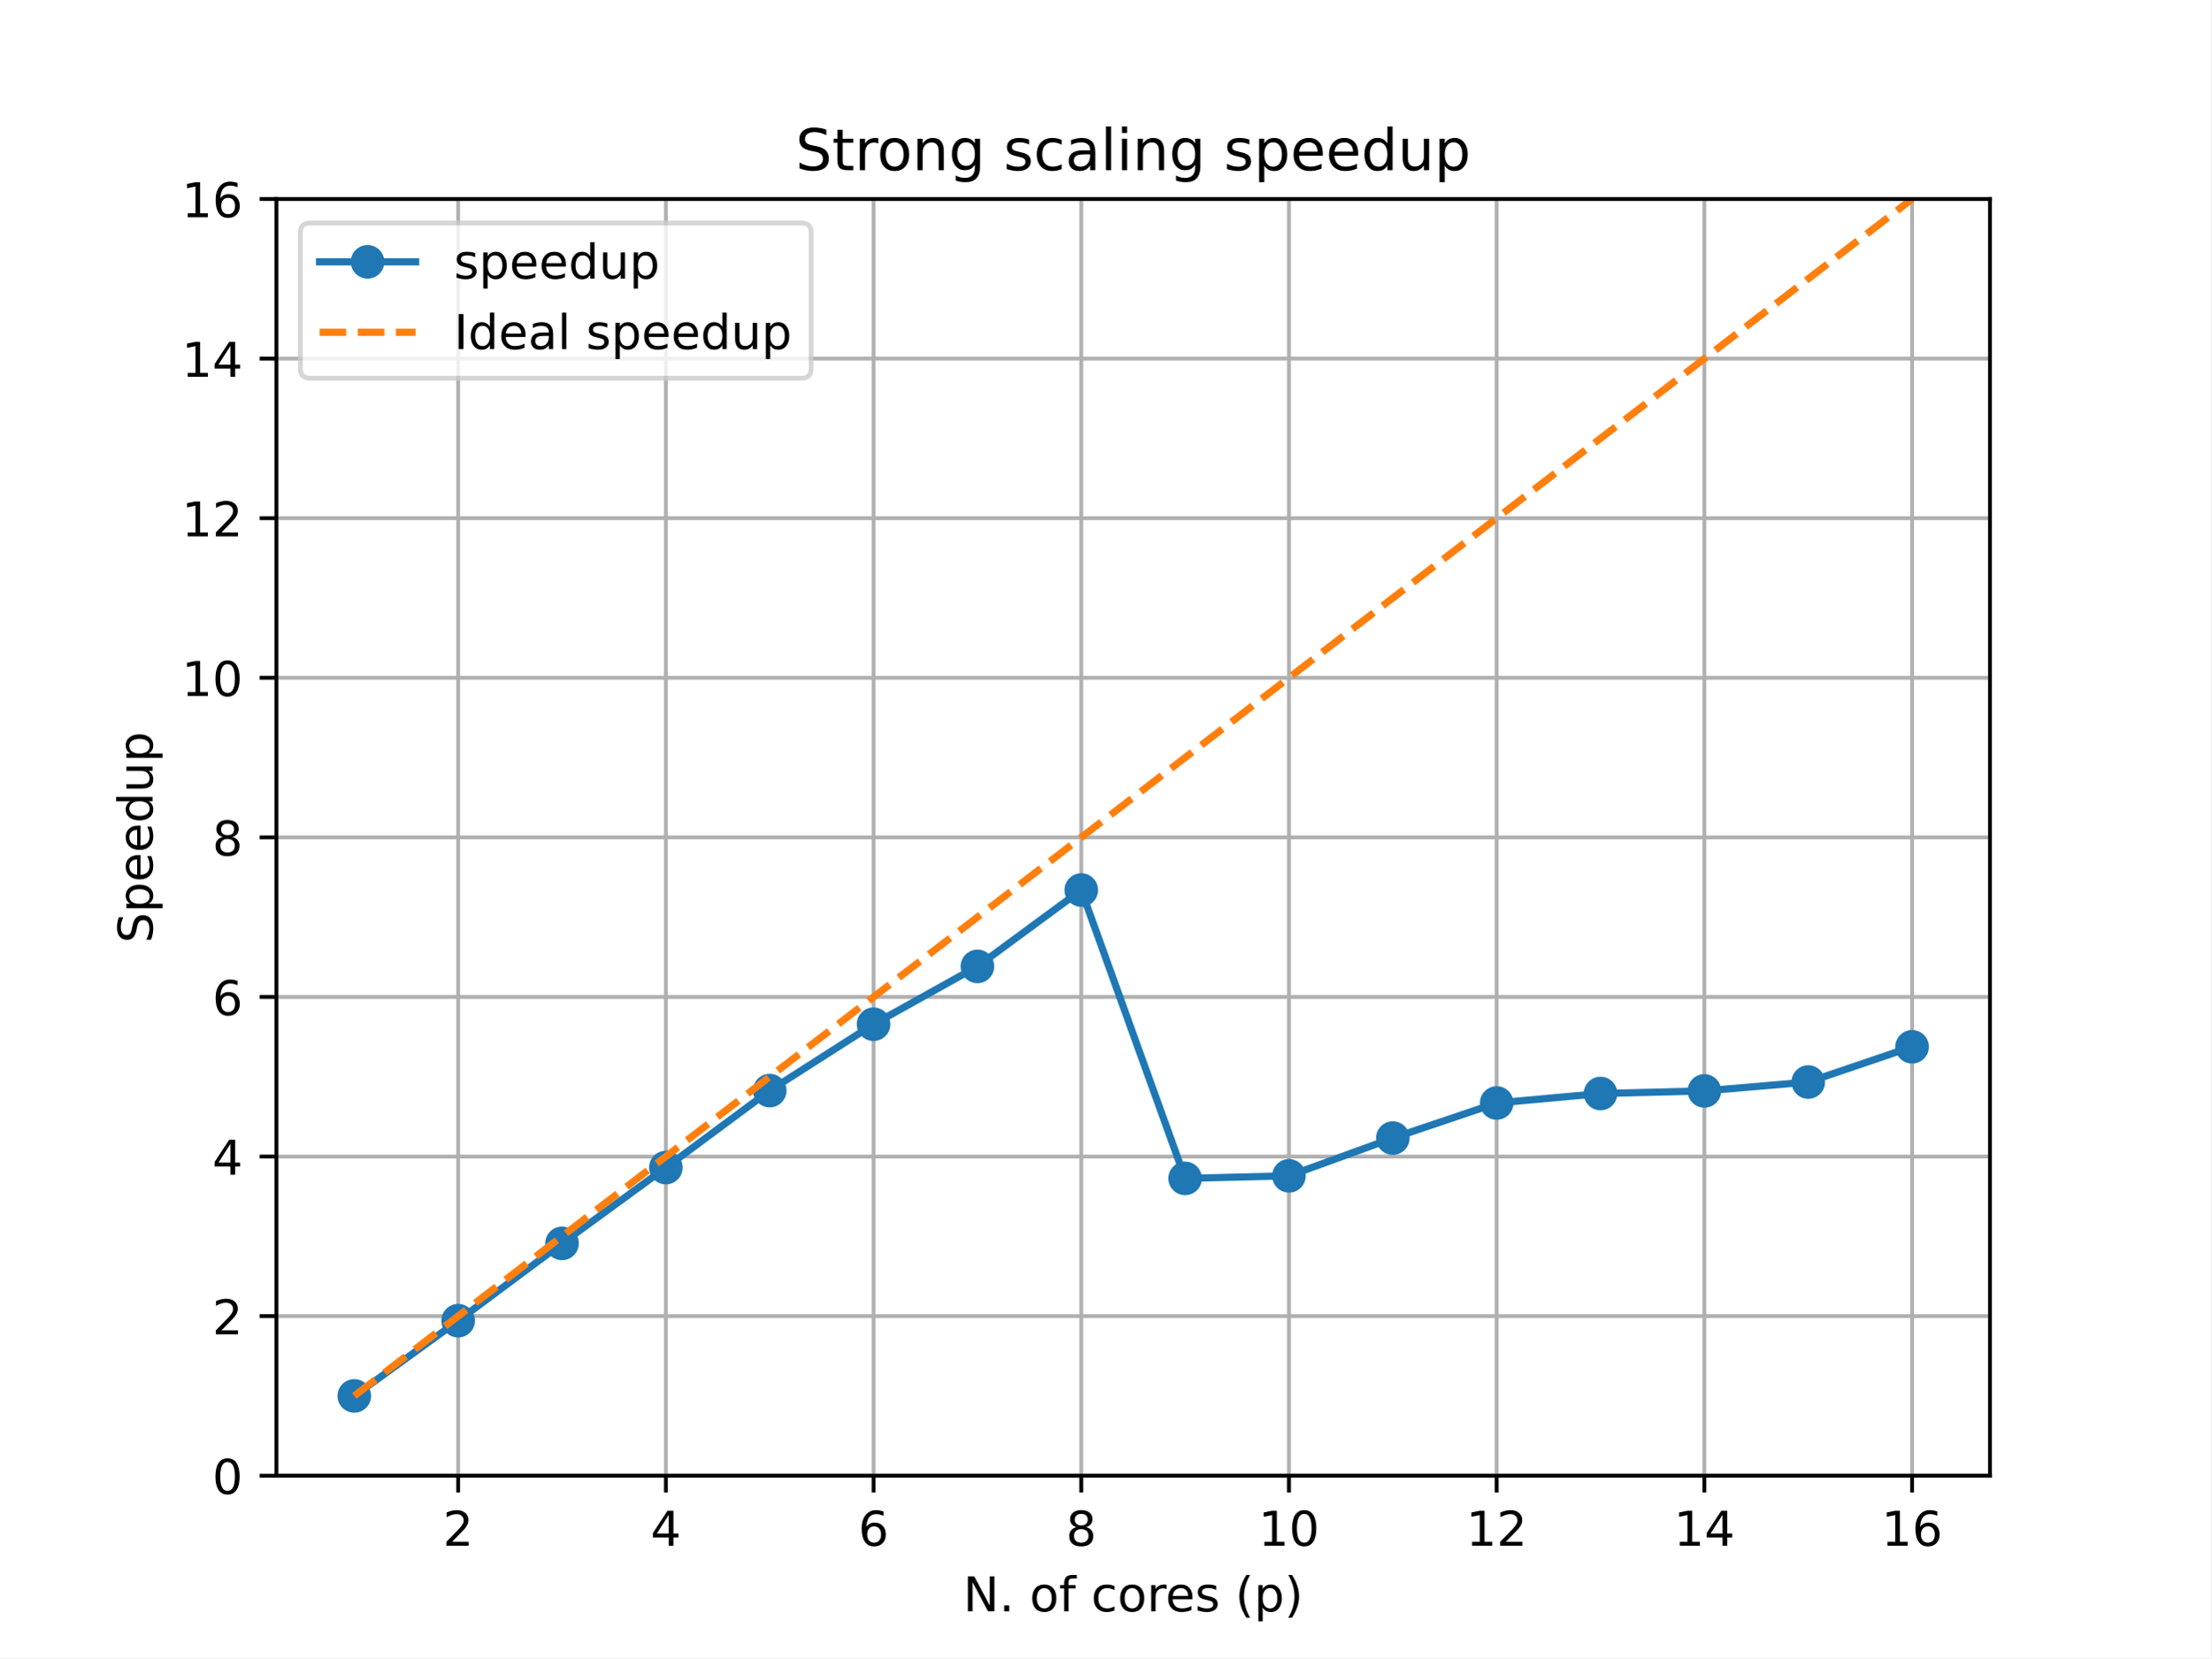
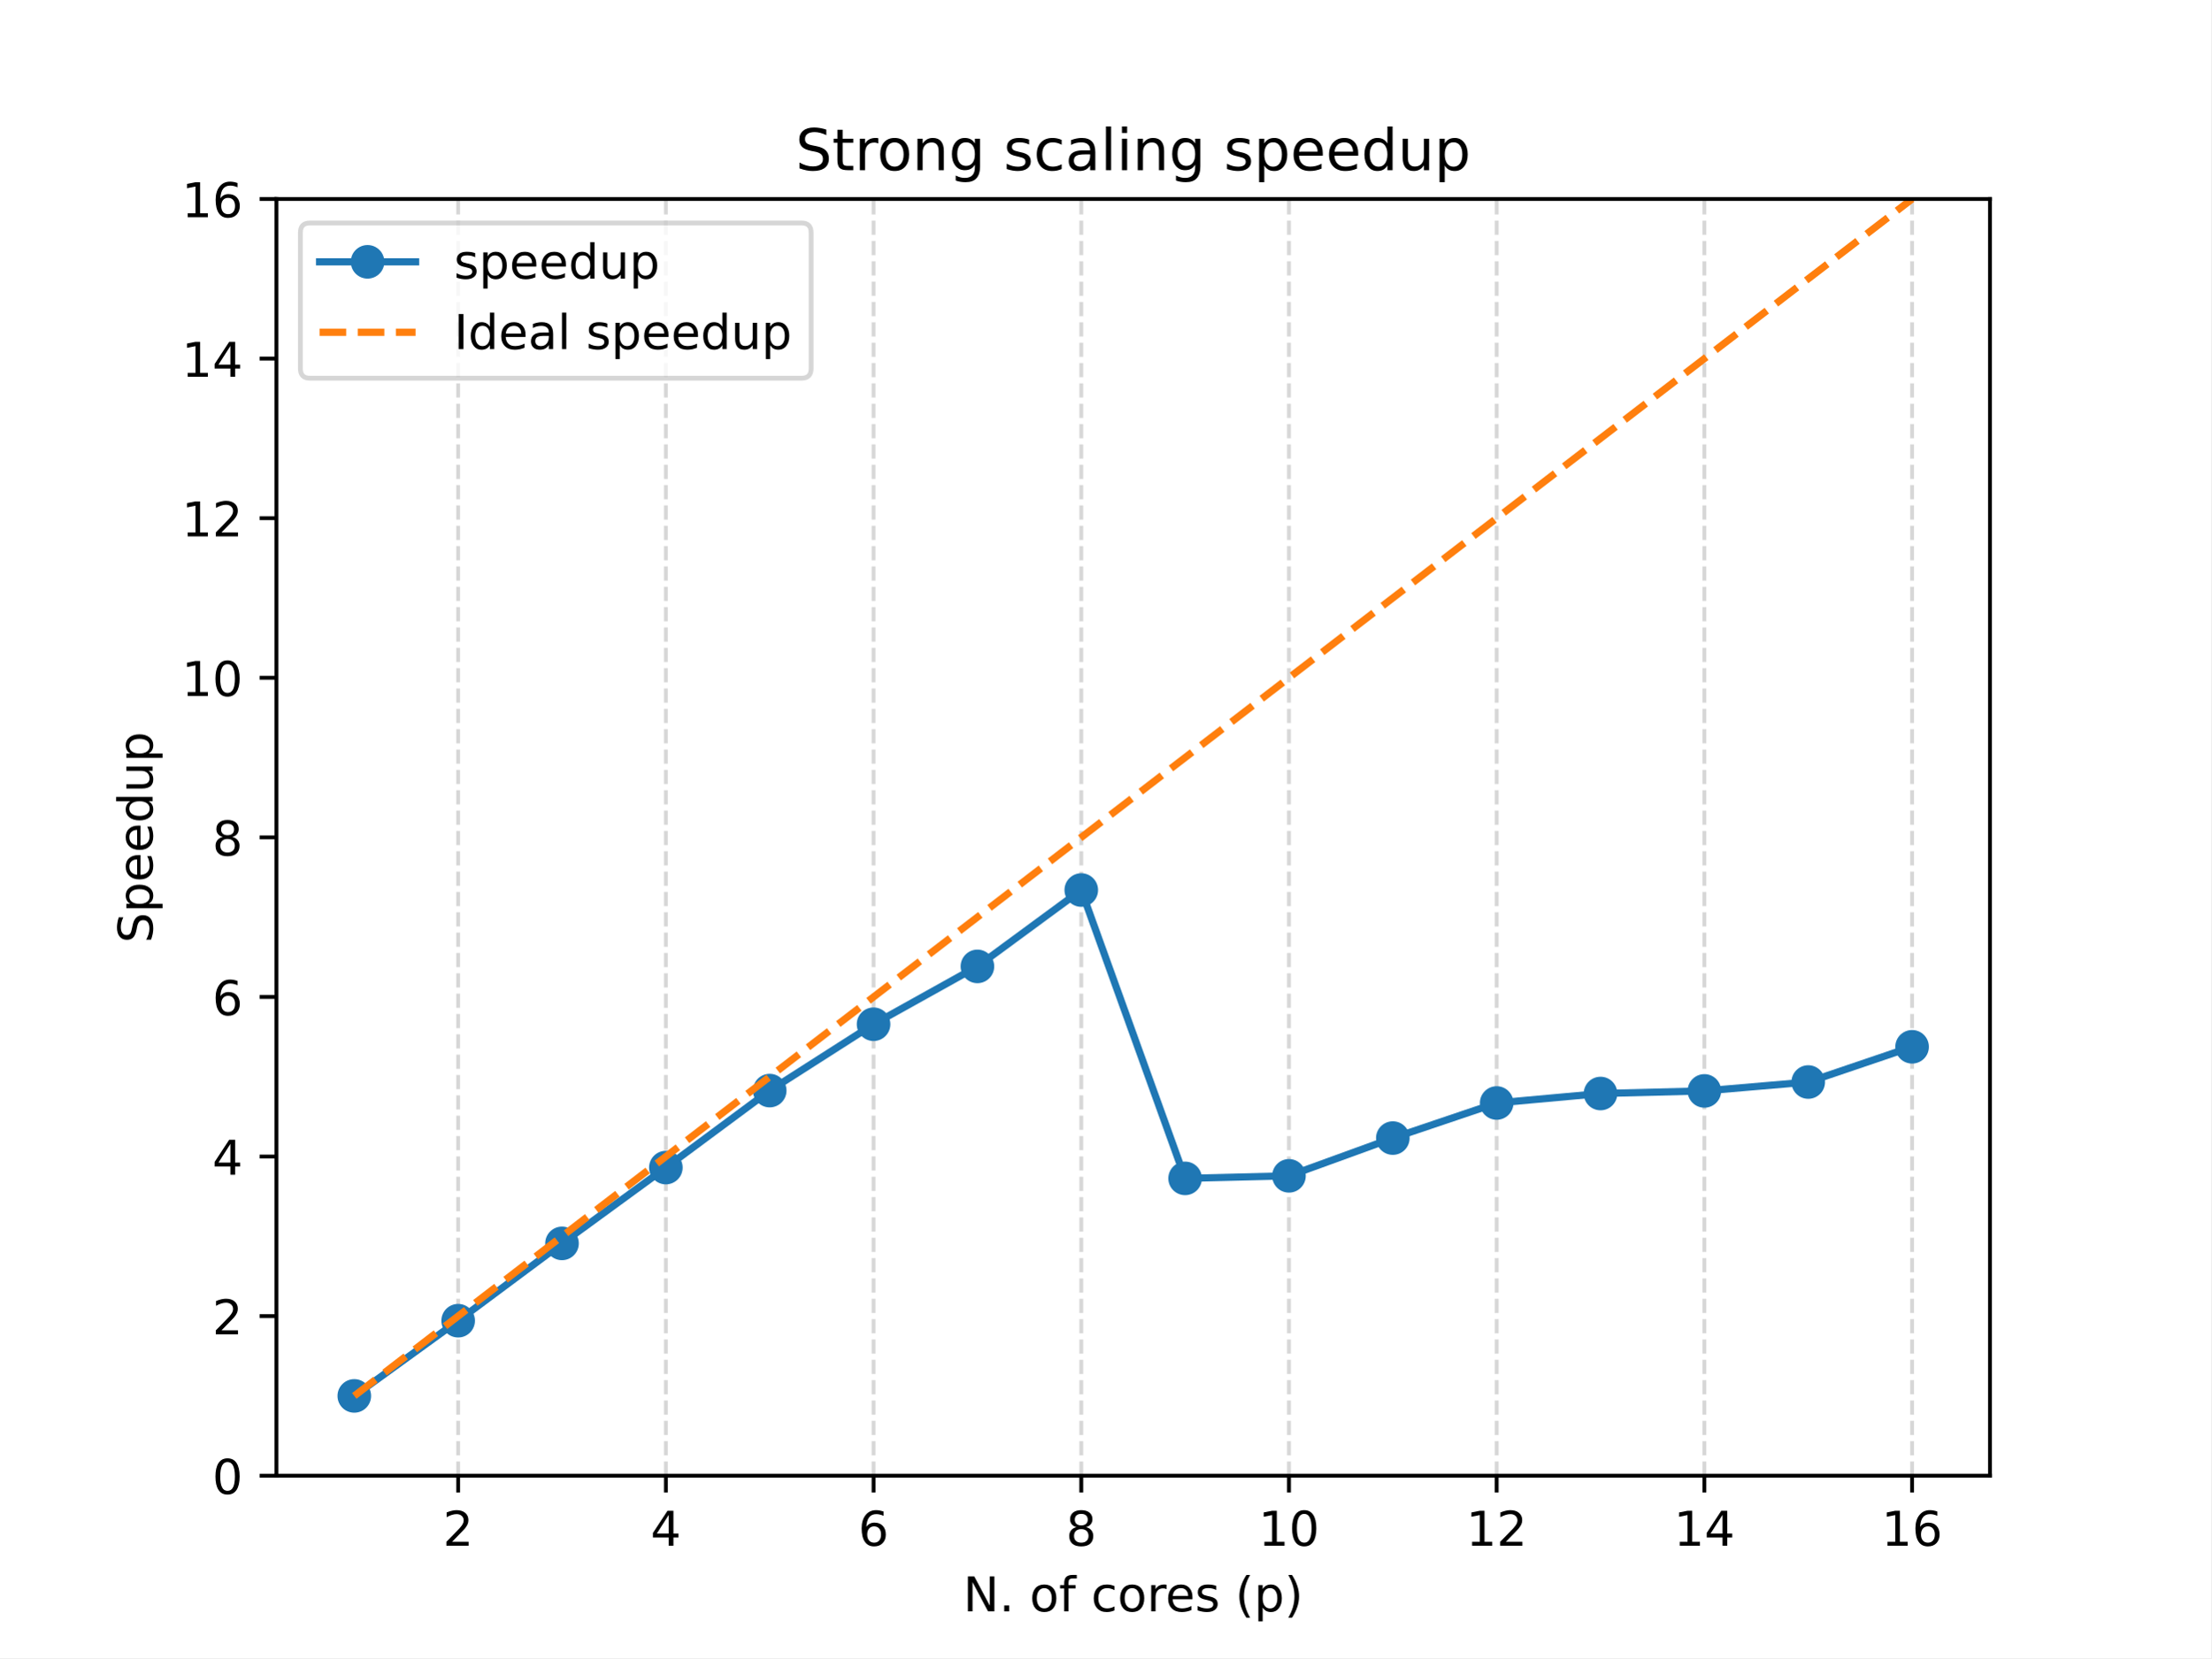
<svg xmlns="http://www.w3.org/2000/svg" xmlns:xlink="http://www.w3.org/1999/xlink" width="460.8pt" height="345.6pt" viewBox="0 0 460.8 345.6" version="1.1">
  <defs>
    <style type="text/css">*{stroke-linejoin: round; stroke-linecap: butt}</style>
  </defs>
  <g id="figure_1">
    <g id="patch_1">
      <path d="M 0 345.6  L 460.8 345.6  L 460.8 0  L 0 0  z " style="fill: #ffffff" />
    </g>
    <g id="axes_1">
      <g id="patch_2">
        <path d="M 57.6 307.584  L 414.72 307.584  L 414.72 41.472  L 57.6 41.472  z " style="fill: #ffffff" />
      </g>
      <g id="matplotlib.axis_1">
        <g id="xtick_1">
          <g id="line2d_1">
-             <path d="M 95.476 307.584  L 95.476 41.472  " clip-path="url(#p63715b4497)" style="fill: none; stroke: #b0b0b0; stroke-width: 0.8; stroke-linecap: square" />
+             <path d="M 95.476 307.584  L 95.476 41.472  " clip-path="url(#p5e338ec56d)" style="fill: none; stroke-dasharray: 2.96,1.28; stroke-dashoffset: 0; stroke: #b0b0b0; stroke-opacity: 0.5; stroke-width: 0.8" />
          </g>
          <g id="line2d_2">
            <defs>
-               <path id="m703f1a1418" d="M 0 0  L 0 3.5  " style="stroke: #000000; stroke-width: 0.8" />
+               <path id="m7e1c141ef8" d="M 0 0  L 0 3.5  " style="stroke: #000000; stroke-width: 0.8" />
            </defs>
            <g>
-               <use xlink:href="#m703f1a1418" x="95.476" y="307.584" style="stroke: #000000; stroke-width: 0.8" />
+               <use xlink:href="#m7e1c141ef8" x="95.476" y="307.584" style="stroke: #000000; stroke-width: 0.8" />
            </g>
          </g>
          <g id="text_1">
            <g transform="translate(92.29511 322.1824) scale(0.1 -0.1)">
              <defs>
                <path id="DejaVuSans-32" d="M 1228 531  L 3431 531  L 3431 0  L 469 0  L 469 531  Q 828 903 1448 1529  Q 2069 2156 2228 2338  Q 2531 2678 2651 2914  Q 2772 3150 2772 3378  Q 2772 3750 2511 3984  Q 2250 4219 1831 4219  Q 1534 4219 1204 4116  Q 875 4013 500 3803  L 500 4441  Q 881 4594 1212 4672  Q 1544 4750 1819 4750  Q 2544 4750 2975 4387  Q 3406 4025 3406 3419  Q 3406 3131 3298 2873  Q 3191 2616 2906 2266  Q 2828 2175 2409 1742  Q 1991 1309 1228 531  z " transform="scale(0.015625)" />
              </defs>
              <use xlink:href="#DejaVuSans-32" />
            </g>
          </g>
        </g>
        <g id="xtick_2">
          <g id="line2d_3">
-             <path d="M 138.764 307.584  L 138.764 41.472  " clip-path="url(#p63715b4497)" style="fill: none; stroke: #b0b0b0; stroke-width: 0.8; stroke-linecap: square" />
+             <path d="M 138.764 307.584  L 138.764 41.472  " clip-path="url(#p5e338ec56d)" style="fill: none; stroke-dasharray: 2.96,1.28; stroke-dashoffset: 0; stroke: #b0b0b0; stroke-opacity: 0.5; stroke-width: 0.8" />
          </g>
          <g id="line2d_4">
            <g>
-               <use xlink:href="#m703f1a1418" x="138.764" y="307.584" style="stroke: #000000; stroke-width: 0.8" />
+               <use xlink:href="#m7e1c141ef8" x="138.764" y="307.584" style="stroke: #000000; stroke-width: 0.8" />
            </g>
          </g>
          <g id="text_2">
            <g transform="translate(135.5824 322.1824) scale(0.1 -0.1)">
              <defs>
                <path id="DejaVuSans-34" d="M 2419 4116  L 825 1625  L 2419 1625  L 2419 4116  z M 2253 4666  L 3047 4666  L 3047 1625  L 3713 1625  L 3713 1100  L 3047 1100  L 3047 0  L 2419 0  L 2419 1100  L 313 1100  L 313 1709  L 2253 4666  z " transform="scale(0.015625)" />
              </defs>
              <use xlink:href="#DejaVuSans-34" />
            </g>
          </g>
        </g>
        <g id="xtick_3">
          <g id="line2d_5">
-             <path d="M 182.051 307.584  L 182.051 41.472  " clip-path="url(#p63715b4497)" style="fill: none; stroke: #b0b0b0; stroke-width: 0.8; stroke-linecap: square" />
+             <path d="M 182.051 307.584  L 182.051 41.472  " clip-path="url(#p5e338ec56d)" style="fill: none; stroke-dasharray: 2.96,1.28; stroke-dashoffset: 0; stroke: #b0b0b0; stroke-opacity: 0.5; stroke-width: 0.8" />
          </g>
          <g id="line2d_6">
            <g>
-               <use xlink:href="#m703f1a1418" x="182.051" y="307.584" style="stroke: #000000; stroke-width: 0.8" />
+               <use xlink:href="#m7e1c141ef8" x="182.051" y="307.584" style="stroke: #000000; stroke-width: 0.8" />
            </g>
          </g>
          <g id="text_3">
            <g transform="translate(178.8697 322.1824) scale(0.1 -0.1)">
              <defs>
                <path id="DejaVuSans-36" d="M 2113 2584  Q 1688 2584 1439 2293  Q 1191 2003 1191 1497  Q 1191 994 1439 701  Q 1688 409 2113 409  Q 2538 409 2786 701  Q 3034 994 3034 1497  Q 3034 2003 2786 2293  Q 2538 2584 2113 2584  z M 3366 4563  L 3366 3988  Q 3128 4100 2886 4159  Q 2644 4219 2406 4219  Q 1781 4219 1451 3797  Q 1122 3375 1075 2522  Q 1259 2794 1537 2939  Q 1816 3084 2150 3084  Q 2853 3084 3261 2657  Q 3669 2231 3669 1497  Q 3669 778 3244 343  Q 2819 -91 2113 -91  Q 1303 -91 875 529  Q 447 1150 447 2328  Q 447 3434 972 4092  Q 1497 4750 2381 4750  Q 2619 4750 2861 4703  Q 3103 4656 3366 4563  z " transform="scale(0.015625)" />
              </defs>
              <use xlink:href="#DejaVuSans-36" />
            </g>
          </g>
        </g>
        <g id="xtick_4">
          <g id="line2d_7">
-             <path d="M 225.338 307.584  L 225.338 41.472  " clip-path="url(#p63715b4497)" style="fill: none; stroke: #b0b0b0; stroke-width: 0.8; stroke-linecap: square" />
+             <path d="M 225.338 307.584  L 225.338 41.472  " clip-path="url(#p5e338ec56d)" style="fill: none; stroke-dasharray: 2.96,1.28; stroke-dashoffset: 0; stroke: #b0b0b0; stroke-opacity: 0.5; stroke-width: 0.8" />
          </g>
          <g id="line2d_8">
            <g>
-               <use xlink:href="#m703f1a1418" x="225.338" y="307.584" style="stroke: #000000; stroke-width: 0.8" />
+               <use xlink:href="#m7e1c141ef8" x="225.338" y="307.584" style="stroke: #000000; stroke-width: 0.8" />
            </g>
          </g>
          <g id="text_4">
            <g transform="translate(222.1569 322.1824) scale(0.1 -0.1)">
              <defs>
                <path id="DejaVuSans-38" d="M 2034 2216  Q 1584 2216 1326 1975  Q 1069 1734 1069 1313  Q 1069 891 1326 650  Q 1584 409 2034 409  Q 2484 409 2743 651  Q 3003 894 3003 1313  Q 3003 1734 2745 1975  Q 2488 2216 2034 2216  z M 1403 2484  Q 997 2584 770 2862  Q 544 3141 544 3541  Q 544 4100 942 4425  Q 1341 4750 2034 4750  Q 2731 4750 3128 4425  Q 3525 4100 3525 3541  Q 3525 3141 3298 2862  Q 3072 2584 2669 2484  Q 3125 2378 3379 2068  Q 3634 1759 3634 1313  Q 3634 634 3220 271  Q 2806 -91 2034 -91  Q 1263 -91 848 271  Q 434 634 434 1313  Q 434 1759 690 2068  Q 947 2378 1403 2484  z M 1172 3481  Q 1172 3119 1398 2916  Q 1625 2713 2034 2713  Q 2441 2713 2670 2916  Q 2900 3119 2900 3481  Q 2900 3844 2670 4047  Q 2441 4250 2034 4250  Q 1625 4250 1398 4047  Q 1172 3844 1172 3481  z " transform="scale(0.015625)" />
              </defs>
              <use xlink:href="#DejaVuSans-38" />
            </g>
          </g>
        </g>
        <g id="xtick_5">
          <g id="line2d_9">
-             <path d="M 268.625 307.584  L 268.625 41.472  " clip-path="url(#p63715b4497)" style="fill: none; stroke: #b0b0b0; stroke-width: 0.8; stroke-linecap: square" />
+             <path d="M 268.625 307.584  L 268.625 41.472  " clip-path="url(#p5e338ec56d)" style="fill: none; stroke-dasharray: 2.96,1.28; stroke-dashoffset: 0; stroke: #b0b0b0; stroke-opacity: 0.5; stroke-width: 0.8" />
          </g>
          <g id="line2d_10">
            <g>
-               <use xlink:href="#m703f1a1418" x="268.625" y="307.584" style="stroke: #000000; stroke-width: 0.8" />
+               <use xlink:href="#m7e1c141ef8" x="268.625" y="307.584" style="stroke: #000000; stroke-width: 0.8" />
            </g>
          </g>
          <g id="text_5">
            <g transform="translate(262.263 322.1824) scale(0.1 -0.1)">
              <defs>
                <path id="DejaVuSans-31" d="M 794 531  L 1825 531  L 1825 4091  L 703 3866  L 703 4441  L 1819 4666  L 2450 4666  L 2450 531  L 3481 531  L 3481 0  L 794 0  L 794 531  z " transform="scale(0.015625)" />
                <path id="DejaVuSans-30" d="M 2034 4250  Q 1547 4250 1301 3770  Q 1056 3291 1056 2328  Q 1056 1369 1301 889  Q 1547 409 2034 409  Q 2525 409 2770 889  Q 3016 1369 3016 2328  Q 3016 3291 2770 3770  Q 2525 4250 2034 4250  z M 2034 4750  Q 2819 4750 3233 4129  Q 3647 3509 3647 2328  Q 3647 1150 3233 529  Q 2819 -91 2034 -91  Q 1250 -91 836 529  Q 422 1150 422 2328  Q 422 3509 836 4129  Q 1250 4750 2034 4750  z " transform="scale(0.015625)" />
              </defs>
              <use xlink:href="#DejaVuSans-31" />
              <use xlink:href="#DejaVuSans-30" x="63.623" />
            </g>
          </g>
        </g>
        <g id="xtick_6">
          <g id="line2d_11">
-             <path d="M 311.913 307.584  L 311.913 41.472  " clip-path="url(#p63715b4497)" style="fill: none; stroke: #b0b0b0; stroke-width: 0.8; stroke-linecap: square" />
+             <path d="M 311.913 307.584  L 311.913 41.472  " clip-path="url(#p5e338ec56d)" style="fill: none; stroke-dasharray: 2.96,1.28; stroke-dashoffset: 0; stroke: #b0b0b0; stroke-opacity: 0.5; stroke-width: 0.8" />
          </g>
          <g id="line2d_12">
            <g>
-               <use xlink:href="#m703f1a1418" x="311.913" y="307.584" style="stroke: #000000; stroke-width: 0.8" />
+               <use xlink:href="#m7e1c141ef8" x="311.913" y="307.584" style="stroke: #000000; stroke-width: 0.8" />
            </g>
          </g>
          <g id="text_6">
            <g transform="translate(305.5502 322.1824) scale(0.1 -0.1)">
              <use xlink:href="#DejaVuSans-31" />
              <use xlink:href="#DejaVuSans-32" x="63.623" />
            </g>
          </g>
        </g>
        <g id="xtick_7">
          <g id="line2d_13">
-             <path d="M 355.2 307.584  L 355.2 41.472  " clip-path="url(#p63715b4497)" style="fill: none; stroke: #b0b0b0; stroke-width: 0.8; stroke-linecap: square" />
+             <path d="M 355.2 307.584  L 355.2 41.472  " clip-path="url(#p5e338ec56d)" style="fill: none; stroke-dasharray: 2.96,1.28; stroke-dashoffset: 0; stroke: #b0b0b0; stroke-opacity: 0.5; stroke-width: 0.8" />
          </g>
          <g id="line2d_14">
            <g>
-               <use xlink:href="#m703f1a1418" x="355.2" y="307.584" style="stroke: #000000; stroke-width: 0.8" />
+               <use xlink:href="#m7e1c141ef8" x="355.2" y="307.584" style="stroke: #000000; stroke-width: 0.8" />
            </g>
          </g>
          <g id="text_7">
            <g transform="translate(348.8375 322.1824) scale(0.1 -0.1)">
              <use xlink:href="#DejaVuSans-31" />
              <use xlink:href="#DejaVuSans-34" x="63.623" />
            </g>
          </g>
        </g>
        <g id="xtick_8">
          <g id="line2d_15">
-             <path d="M 398.487 307.584  L 398.487 41.472  " clip-path="url(#p63715b4497)" style="fill: none; stroke: #b0b0b0; stroke-width: 0.8; stroke-linecap: square" />
+             <path d="M 398.487 307.584  L 398.487 41.472  " clip-path="url(#p5e338ec56d)" style="fill: none; stroke-dasharray: 2.96,1.28; stroke-dashoffset: 0; stroke: #b0b0b0; stroke-opacity: 0.5; stroke-width: 0.8" />
          </g>
          <g id="line2d_16">
            <g>
-               <use xlink:href="#m703f1a1418" x="398.487" y="307.584" style="stroke: #000000; stroke-width: 0.8" />
+               <use xlink:href="#m7e1c141ef8" x="398.487" y="307.584" style="stroke: #000000; stroke-width: 0.8" />
            </g>
          </g>
          <g id="text_8">
            <g transform="translate(392.1248 322.1824) scale(0.1 -0.1)">
              <use xlink:href="#DejaVuSans-31" />
              <use xlink:href="#DejaVuSans-36" x="63.623" />
            </g>
          </g>
        </g>
        <g id="text_9">
          <g transform="translate(200.735 335.8606) scale(0.1 -0.1)">
            <defs>
              <path id="DejaVuSans-4e" d="M 628 4666  L 1478 4666  L 3547 763  L 3547 4666  L 4159 4666  L 4159 0  L 3309 0  L 1241 3903  L 1241 0  L 628 0  L 628 4666  z " transform="scale(0.015625)" />
              <path id="DejaVuSans-2e" d="M 684 794  L 1344 794  L 1344 0  L 684 0  L 684 794  z " transform="scale(0.015625)" />
              <path id="DejaVuSans-20" transform="scale(0.015625)" />
              <path id="DejaVuSans-6f" d="M 1959 3097  Q 1497 3097 1228 2736  Q 959 2375 959 1747  Q 959 1119 1226 758  Q 1494 397 1959 397  Q 2419 397 2687 759  Q 2956 1122 2956 1747  Q 2956 2369 2687 2733  Q 2419 3097 1959 3097  z M 1959 3584  Q 2709 3584 3137 3096  Q 3566 2609 3566 1747  Q 3566 888 3137 398  Q 2709 -91 1959 -91  Q 1206 -91 779 398  Q 353 888 353 1747  Q 353 2609 779 3096  Q 1206 3584 1959 3584  z " transform="scale(0.015625)" />
              <path id="DejaVuSans-66" d="M 2375 4863  L 2375 4384  L 1825 4384  Q 1516 4384 1395 4259  Q 1275 4134 1275 3809  L 1275 3500  L 2222 3500  L 2222 3053  L 1275 3053  L 1275 0  L 697 0  L 697 3053  L 147 3053  L 147 3500  L 697 3500  L 697 3744  Q 697 4328 969 4595  Q 1241 4863 1831 4863  L 2375 4863  z " transform="scale(0.015625)" />
              <path id="DejaVuSans-63" d="M 3122 3366  L 3122 2828  Q 2878 2963 2633 3030  Q 2388 3097 2138 3097  Q 1578 3097 1268 2742  Q 959 2388 959 1747  Q 959 1106 1268 751  Q 1578 397 2138 397  Q 2388 397 2633 464  Q 2878 531 3122 666  L 3122 134  Q 2881 22 2623 -34  Q 2366 -91 2075 -91  Q 1284 -91 818 406  Q 353 903 353 1747  Q 353 2603 823 3093  Q 1294 3584 2113 3584  Q 2378 3584 2631 3529  Q 2884 3475 3122 3366  z " transform="scale(0.015625)" />
              <path id="DejaVuSans-72" d="M 2631 2963  Q 2534 3019 2420 3045  Q 2306 3072 2169 3072  Q 1681 3072 1420 2755  Q 1159 2438 1159 1844  L 1159 0  L 581 0  L 581 3500  L 1159 3500  L 1159 2956  Q 1341 3275 1631 3429  Q 1922 3584 2338 3584  Q 2397 3584 2469 3576  Q 2541 3569 2628 3553  L 2631 2963  z " transform="scale(0.015625)" />
              <path id="DejaVuSans-65" d="M 3597 1894  L 3597 1613  L 953 1613  Q 991 1019 1311 708  Q 1631 397 2203 397  Q 2534 397 2845 478  Q 3156 559 3463 722  L 3463 178  Q 3153 47 2828 -22  Q 2503 -91 2169 -91  Q 1331 -91 842 396  Q 353 884 353 1716  Q 353 2575 817 3079  Q 1281 3584 2069 3584  Q 2775 3584 3186 3129  Q 3597 2675 3597 1894  z M 3022 2063  Q 3016 2534 2758 2815  Q 2500 3097 2075 3097  Q 1594 3097 1305 2825  Q 1016 2553 972 2059  L 3022 2063  z " transform="scale(0.015625)" />
              <path id="DejaVuSans-73" d="M 2834 3397  L 2834 2853  Q 2591 2978 2328 3040  Q 2066 3103 1784 3103  Q 1356 3103 1142 2972  Q 928 2841 928 2578  Q 928 2378 1081 2264  Q 1234 2150 1697 2047  L 1894 2003  Q 2506 1872 2764 1633  Q 3022 1394 3022 966  Q 3022 478 2636 193  Q 2250 -91 1575 -91  Q 1294 -91 989 -36  Q 684 19 347 128  L 347 722  Q 666 556 975 473  Q 1284 391 1588 391  Q 1994 391 2212 530  Q 2431 669 2431 922  Q 2431 1156 2273 1281  Q 2116 1406 1581 1522  L 1381 1569  Q 847 1681 609 1914  Q 372 2147 372 2553  Q 372 3047 722 3315  Q 1072 3584 1716 3584  Q 2034 3584 2315 3537  Q 2597 3491 2834 3397  z " transform="scale(0.015625)" />
              <path id="DejaVuSans-28" d="M 1984 4856  Q 1566 4138 1362 3434  Q 1159 2731 1159 2009  Q 1159 1288 1364 580  Q 1569 -128 1984 -844  L 1484 -844  Q 1016 -109 783 600  Q 550 1309 550 2009  Q 550 2706 781 3412  Q 1013 4119 1484 4856  L 1984 4856  z " transform="scale(0.015625)" />
              <path id="DejaVuSans-70" d="M 1159 525  L 1159 -1331  L 581 -1331  L 581 3500  L 1159 3500  L 1159 2969  Q 1341 3281 1617 3432  Q 1894 3584 2278 3584  Q 2916 3584 3314 3078  Q 3713 2572 3713 1747  Q 3713 922 3314 415  Q 2916 -91 2278 -91  Q 1894 -91 1617 61  Q 1341 213 1159 525  z M 3116 1747  Q 3116 2381 2855 2742  Q 2594 3103 2138 3103  Q 1681 3103 1420 2742  Q 1159 2381 1159 1747  Q 1159 1113 1420 752  Q 1681 391 2138 391  Q 2594 391 2855 752  Q 3116 1113 3116 1747  z " transform="scale(0.015625)" />
              <path id="DejaVuSans-29" d="M 513 4856  L 1013 4856  Q 1481 4119 1714 3412  Q 1947 2706 1947 2009  Q 1947 1309 1714 600  Q 1481 -109 1013 -844  L 513 -844  Q 928 -128 1133 580  Q 1338 1288 1338 2009  Q 1338 2731 1133 3434  Q 928 4138 513 4856  z " transform="scale(0.015625)" />
            </defs>
            <use xlink:href="#DejaVuSans-4e" />
            <use xlink:href="#DejaVuSans-2e" x="74.805" />
            <use xlink:href="#DejaVuSans-20" x="106.592" />
            <use xlink:href="#DejaVuSans-6f" x="138.379" />
            <use xlink:href="#DejaVuSans-66" x="199.561" />
            <use xlink:href="#DejaVuSans-20" x="234.766" />
            <use xlink:href="#DejaVuSans-63" x="266.553" />
            <use xlink:href="#DejaVuSans-6f" x="321.533" />
            <use xlink:href="#DejaVuSans-72" x="382.715" />
            <use xlink:href="#DejaVuSans-65" x="421.578" />
            <use xlink:href="#DejaVuSans-73" x="483.102" />
            <use xlink:href="#DejaVuSans-20" x="535.201" />
            <use xlink:href="#DejaVuSans-28" x="566.988" />
            <use xlink:href="#DejaVuSans-70" x="606.002" />
            <use xlink:href="#DejaVuSans-29" x="669.479" />
          </g>
        </g>
      </g>
      <g id="matplotlib.axis_2">
        <g id="ytick_1">
          <g id="line2d_17">
-             <path d="M 57.6 307.584  L 414.72 307.584  " clip-path="url(#p63715b4497)" style="fill: none; stroke: #b0b0b0; stroke-width: 0.8; stroke-linecap: square" />
-           </g>
-           <g id="line2d_18">
            <defs>
-               <path id="m360c3dd395" d="M 0 0  L -3.5 0  " style="stroke: #000000; stroke-width: 0.8" />
+               <path id="m33bf8a8334" d="M 0 0  L -3.5 0  " style="stroke: #000000; stroke-width: 0.8" />
            </defs>
            <g>
-               <use xlink:href="#m360c3dd395" x="57.6" y="307.584" style="stroke: #000000; stroke-width: 0.8" />
+               <use xlink:href="#m33bf8a8334" x="57.6" y="307.584" style="stroke: #000000; stroke-width: 0.8" />
            </g>
          </g>
          <g id="text_10">
            <g transform="translate(44.2375 311.3832) scale(0.1 -0.1)">
              <use xlink:href="#DejaVuSans-30" />
            </g>
          </g>
        </g>
        <g id="ytick_2">
-           <g id="line2d_19">
-             <path d="M 57.6 274.32  L 414.72 274.32  " clip-path="url(#p63715b4497)" style="fill: none; stroke: #b0b0b0; stroke-width: 0.8; stroke-linecap: square" />
-           </g>
-           <g id="line2d_20">
-             <g>
-               <use xlink:href="#m360c3dd395" x="57.6" y="274.32" style="stroke: #000000; stroke-width: 0.8" />
+           <g id="line2d_18">
+             <g>
+               <use xlink:href="#m33bf8a8334" x="57.6" y="274.32" style="stroke: #000000; stroke-width: 0.8" />
            </g>
          </g>
          <g id="text_11">
            <g transform="translate(44.2375 278.1192) scale(0.1 -0.1)">
              <use xlink:href="#DejaVuSans-32" />
            </g>
          </g>
        </g>
        <g id="ytick_3">
-           <g id="line2d_21">
-             <path d="M 57.6 241.056  L 414.72 241.056  " clip-path="url(#p63715b4497)" style="fill: none; stroke: #b0b0b0; stroke-width: 0.8; stroke-linecap: square" />
-           </g>
-           <g id="line2d_22">
-             <g>
-               <use xlink:href="#m360c3dd395" x="57.6" y="241.056" style="stroke: #000000; stroke-width: 0.8" />
+           <g id="line2d_19">
+             <g>
+               <use xlink:href="#m33bf8a8334" x="57.6" y="241.056" style="stroke: #000000; stroke-width: 0.8" />
            </g>
          </g>
          <g id="text_12">
            <g transform="translate(44.2375 244.8552) scale(0.1 -0.1)">
              <use xlink:href="#DejaVuSans-34" />
            </g>
          </g>
        </g>
        <g id="ytick_4">
-           <g id="line2d_23">
-             <path d="M 57.6 207.792  L 414.72 207.792  " clip-path="url(#p63715b4497)" style="fill: none; stroke: #b0b0b0; stroke-width: 0.8; stroke-linecap: square" />
-           </g>
-           <g id="line2d_24">
-             <g>
-               <use xlink:href="#m360c3dd395" x="57.6" y="207.792" style="stroke: #000000; stroke-width: 0.8" />
+           <g id="line2d_20">
+             <g>
+               <use xlink:href="#m33bf8a8334" x="57.6" y="207.792" style="stroke: #000000; stroke-width: 0.8" />
            </g>
          </g>
          <g id="text_13">
            <g transform="translate(44.2375 211.5912) scale(0.1 -0.1)">
              <use xlink:href="#DejaVuSans-36" />
            </g>
          </g>
        </g>
        <g id="ytick_5">
-           <g id="line2d_25">
-             <path d="M 57.6 174.528  L 414.72 174.528  " clip-path="url(#p63715b4497)" style="fill: none; stroke: #b0b0b0; stroke-width: 0.8; stroke-linecap: square" />
-           </g>
-           <g id="line2d_26">
-             <g>
-               <use xlink:href="#m360c3dd395" x="57.6" y="174.528" style="stroke: #000000; stroke-width: 0.8" />
+           <g id="line2d_21">
+             <g>
+               <use xlink:href="#m33bf8a8334" x="57.6" y="174.528" style="stroke: #000000; stroke-width: 0.8" />
            </g>
          </g>
          <g id="text_14">
            <g transform="translate(44.2375 178.3272) scale(0.1 -0.1)">
              <use xlink:href="#DejaVuSans-38" />
            </g>
          </g>
        </g>
        <g id="ytick_6">
-           <g id="line2d_27">
-             <path d="M 57.6 141.264  L 414.72 141.264  " clip-path="url(#p63715b4497)" style="fill: none; stroke: #b0b0b0; stroke-width: 0.8; stroke-linecap: square" />
-           </g>
-           <g id="line2d_28">
-             <g>
-               <use xlink:href="#m360c3dd395" x="57.6" y="141.264" style="stroke: #000000; stroke-width: 0.8" />
+           <g id="line2d_22">
+             <g>
+               <use xlink:href="#m33bf8a8334" x="57.6" y="141.264" style="stroke: #000000; stroke-width: 0.8" />
            </g>
          </g>
          <g id="text_15">
            <g transform="translate(37.875 145.0632) scale(0.1 -0.1)">
              <use xlink:href="#DejaVuSans-31" />
              <use xlink:href="#DejaVuSans-30" x="63.623" />
            </g>
          </g>
        </g>
        <g id="ytick_7">
-           <g id="line2d_29">
-             <path d="M 57.6 108  L 414.72 108  " clip-path="url(#p63715b4497)" style="fill: none; stroke: #b0b0b0; stroke-width: 0.8; stroke-linecap: square" />
-           </g>
-           <g id="line2d_30">
-             <g>
-               <use xlink:href="#m360c3dd395" x="57.6" y="108" style="stroke: #000000; stroke-width: 0.8" />
+           <g id="line2d_23">
+             <g>
+               <use xlink:href="#m33bf8a8334" x="57.6" y="108" style="stroke: #000000; stroke-width: 0.8" />
            </g>
          </g>
          <g id="text_16">
            <g transform="translate(37.875 111.7992) scale(0.1 -0.1)">
              <use xlink:href="#DejaVuSans-31" />
              <use xlink:href="#DejaVuSans-32" x="63.623" />
            </g>
          </g>
        </g>
        <g id="ytick_8">
-           <g id="line2d_31">
-             <path d="M 57.6 74.736  L 414.72 74.736  " clip-path="url(#p63715b4497)" style="fill: none; stroke: #b0b0b0; stroke-width: 0.8; stroke-linecap: square" />
-           </g>
-           <g id="line2d_32">
-             <g>
-               <use xlink:href="#m360c3dd395" x="57.6" y="74.736" style="stroke: #000000; stroke-width: 0.8" />
+           <g id="line2d_24">
+             <g>
+               <use xlink:href="#m33bf8a8334" x="57.6" y="74.736" style="stroke: #000000; stroke-width: 0.8" />
            </g>
          </g>
          <g id="text_17">
            <g transform="translate(37.875 78.53522) scale(0.1 -0.1)">
              <use xlink:href="#DejaVuSans-31" />
              <use xlink:href="#DejaVuSans-34" x="63.623" />
            </g>
          </g>
        </g>
        <g id="ytick_9">
-           <g id="line2d_33">
-             <path d="M 57.6 41.472  L 414.72 41.472  " clip-path="url(#p63715b4497)" style="fill: none; stroke: #b0b0b0; stroke-width: 0.8; stroke-linecap: square" />
-           </g>
-           <g id="line2d_34">
-             <g>
-               <use xlink:href="#m360c3dd395" x="57.6" y="41.472" style="stroke: #000000; stroke-width: 0.8" />
+           <g id="line2d_25">
+             <g>
+               <use xlink:href="#m33bf8a8334" x="57.6" y="41.472" style="stroke: #000000; stroke-width: 0.8" />
            </g>
          </g>
          <g id="text_18">
            <g transform="translate(37.875 45.27122) scale(0.1 -0.1)">
              <use xlink:href="#DejaVuSans-31" />
              <use xlink:href="#DejaVuSans-36" x="63.623" />
            </g>
          </g>
        </g>
        <g id="text_19">
          <g transform="translate(31.79531 196.5468) rotate(-90) scale(0.1 -0.1)">
            <defs>
              <path id="DejaVuSans-53" d="M 3425 4513  L 3425 3897  Q 3066 4069 2747 4153  Q 2428 4238 2131 4238  Q 1616 4238 1336 4038  Q 1056 3838 1056 3469  Q 1056 3159 1242 3001  Q 1428 2844 1947 2747  L 2328 2669  Q 3034 2534 3370 2195  Q 3706 1856 3706 1288  Q 3706 609 3251 259  Q 2797 -91 1919 -91  Q 1588 -91 1214 -16  Q 841 59 441 206  L 441 856  Q 825 641 1194 531  Q 1563 422 1919 422  Q 2459 422 2753 634  Q 3047 847 3047 1241  Q 3047 1584 2836 1778  Q 2625 1972 2144 2069  L 1759 2144  Q 1053 2284 737 2584  Q 422 2884 422 3419  Q 422 4038 858 4394  Q 1294 4750 2059 4750  Q 2388 4750 2728 4690  Q 3069 4631 3425 4513  z " transform="scale(0.015625)" />
              <path id="DejaVuSans-64" d="M 2906 2969  L 2906 4863  L 3481 4863  L 3481 0  L 2906 0  L 2906 525  Q 2725 213 2448 61  Q 2172 -91 1784 -91  Q 1150 -91 751 415  Q 353 922 353 1747  Q 353 2572 751 3078  Q 1150 3584 1784 3584  Q 2172 3584 2448 3432  Q 2725 3281 2906 2969  z M 947 1747  Q 947 1113 1208 752  Q 1469 391 1925 391  Q 2381 391 2643 752  Q 2906 1113 2906 1747  Q 2906 2381 2643 2742  Q 2381 3103 1925 3103  Q 1469 3103 1208 2742  Q 947 2381 947 1747  z " transform="scale(0.015625)" />
              <path id="DejaVuSans-75" d="M 544 1381  L 544 3500  L 1119 3500  L 1119 1403  Q 1119 906 1312 657  Q 1506 409 1894 409  Q 2359 409 2629 706  Q 2900 1003 2900 1516  L 2900 3500  L 3475 3500  L 3475 0  L 2900 0  L 2900 538  Q 2691 219 2414 64  Q 2138 -91 1772 -91  Q 1169 -91 856 284  Q 544 659 544 1381  z M 1991 3584  L 1991 3584  z " transform="scale(0.015625)" />
            </defs>
            <use xlink:href="#DejaVuSans-53" />
            <use xlink:href="#DejaVuSans-70" x="63.477" />
            <use xlink:href="#DejaVuSans-65" x="126.953" />
            <use xlink:href="#DejaVuSans-65" x="188.477" />
            <use xlink:href="#DejaVuSans-64" x="250" />
            <use xlink:href="#DejaVuSans-75" x="313.477" />
            <use xlink:href="#DejaVuSans-70" x="376.855" />
          </g>
        </g>
      </g>
-       <g id="line2d_35">
-         <path d="M 73.833 290.952  L 95.476 275.277  L 117.12 259.161  L 138.764 243.359  L 160.407 227.313  L 182.051 213.483  L 203.695 201.428  L 225.338 185.512  L 246.982 245.612  L 268.625 245.081  L 290.269 237.212  L 311.913 229.901  L 333.556 227.924  L 355.2 227.38  L 376.844 225.529  L 398.487 218.186  " clip-path="url(#p63715b4497)" style="fill: none; stroke: #1f77b4; stroke-width: 1.5; stroke-linecap: square" />
+       <g id="line2d_26">
+         <path d="M 73.833 290.952  L 95.476 275.277  L 117.12 259.161  L 138.764 243.359  L 160.407 227.313  L 182.051 213.483  L 203.695 201.428  L 225.338 185.512  L 246.982 245.612  L 268.625 245.081  L 290.269 237.212  L 311.913 229.901  L 333.556 227.924  L 355.2 227.38  L 376.844 225.529  L 398.487 218.186  " clip-path="url(#p5e338ec56d)" style="fill: none; stroke: #1f77b4; stroke-width: 1.5; stroke-linecap: square" />
        <defs>
-           <path id="mf0c36e8e00" d="M 0 3  C 0.796 3 1.559 2.684 2.121 2.121  C 2.684 1.559 3 0.796 3 0  C 3 -0.796 2.684 -1.559 2.121 -2.121  C 1.559 -2.684 0.796 -3 0 -3  C -0.796 -3 -1.559 -2.684 -2.121 -2.121  C -2.684 -1.559 -3 -0.796 -3 0  C -3 0.796 -2.684 1.559 -2.121 2.121  C -1.559 2.684 -0.796 3 0 3  z " style="stroke: #1f77b4" />
+           <path id="m9b8d580dd4" d="M 0 3  C 0.796 3 1.559 2.684 2.121 2.121  C 2.684 1.559 3 0.796 3 0  C 3 -0.796 2.684 -1.559 2.121 -2.121  C 1.559 -2.684 0.796 -3 0 -3  C -0.796 -3 -1.559 -2.684 -2.121 -2.121  C -2.684 -1.559 -3 -0.796 -3 0  C -3 0.796 -2.684 1.559 -2.121 2.121  C -1.559 2.684 -0.796 3 0 3  z " style="stroke: #1f77b4" />
        </defs>
-         <g clip-path="url(#p63715b4497)">
-           <use xlink:href="#mf0c36e8e00" x="73.833" y="290.952" style="fill: #1f77b4; stroke: #1f77b4" />
-           <use xlink:href="#mf0c36e8e00" x="95.476" y="275.277" style="fill: #1f77b4; stroke: #1f77b4" />
-           <use xlink:href="#mf0c36e8e00" x="117.12" y="259.161" style="fill: #1f77b4; stroke: #1f77b4" />
-           <use xlink:href="#mf0c36e8e00" x="138.764" y="243.359" style="fill: #1f77b4; stroke: #1f77b4" />
-           <use xlink:href="#mf0c36e8e00" x="160.407" y="227.313" style="fill: #1f77b4; stroke: #1f77b4" />
-           <use xlink:href="#mf0c36e8e00" x="182.051" y="213.483" style="fill: #1f77b4; stroke: #1f77b4" />
-           <use xlink:href="#mf0c36e8e00" x="203.695" y="201.428" style="fill: #1f77b4; stroke: #1f77b4" />
-           <use xlink:href="#mf0c36e8e00" x="225.338" y="185.512" style="fill: #1f77b4; stroke: #1f77b4" />
-           <use xlink:href="#mf0c36e8e00" x="246.982" y="245.612" style="fill: #1f77b4; stroke: #1f77b4" />
-           <use xlink:href="#mf0c36e8e00" x="268.625" y="245.081" style="fill: #1f77b4; stroke: #1f77b4" />
-           <use xlink:href="#mf0c36e8e00" x="290.269" y="237.212" style="fill: #1f77b4; stroke: #1f77b4" />
-           <use xlink:href="#mf0c36e8e00" x="311.913" y="229.901" style="fill: #1f77b4; stroke: #1f77b4" />
-           <use xlink:href="#mf0c36e8e00" x="333.556" y="227.924" style="fill: #1f77b4; stroke: #1f77b4" />
-           <use xlink:href="#mf0c36e8e00" x="355.2" y="227.38" style="fill: #1f77b4; stroke: #1f77b4" />
-           <use xlink:href="#mf0c36e8e00" x="376.844" y="225.529" style="fill: #1f77b4; stroke: #1f77b4" />
-           <use xlink:href="#mf0c36e8e00" x="398.487" y="218.186" style="fill: #1f77b4; stroke: #1f77b4" />
-         </g>
-       </g>
-       <g id="line2d_36">
-         <path d="M 73.833 290.952  L 95.476 274.32  L 117.12 257.688  L 138.764 241.056  L 160.407 224.424  L 182.051 207.792  L 203.695 191.16  L 225.338 174.528  L 246.982 157.896  L 268.625 141.264  L 290.269 124.632  L 311.913 108  L 333.556 91.368  L 355.2 74.736  L 376.844 58.104  L 398.487 41.472  " clip-path="url(#p63715b4497)" style="fill: none; stroke-dasharray: 5.55,2.4; stroke-dashoffset: 0; stroke: #ff7f0e; stroke-width: 1.5" />
+         <g clip-path="url(#p5e338ec56d)">
+           <use xlink:href="#m9b8d580dd4" x="73.833" y="290.952" style="fill: #1f77b4; stroke: #1f77b4" />
+           <use xlink:href="#m9b8d580dd4" x="95.476" y="275.277" style="fill: #1f77b4; stroke: #1f77b4" />
+           <use xlink:href="#m9b8d580dd4" x="117.12" y="259.161" style="fill: #1f77b4; stroke: #1f77b4" />
+           <use xlink:href="#m9b8d580dd4" x="138.764" y="243.359" style="fill: #1f77b4; stroke: #1f77b4" />
+           <use xlink:href="#m9b8d580dd4" x="160.407" y="227.313" style="fill: #1f77b4; stroke: #1f77b4" />
+           <use xlink:href="#m9b8d580dd4" x="182.051" y="213.483" style="fill: #1f77b4; stroke: #1f77b4" />
+           <use xlink:href="#m9b8d580dd4" x="203.695" y="201.428" style="fill: #1f77b4; stroke: #1f77b4" />
+           <use xlink:href="#m9b8d580dd4" x="225.338" y="185.512" style="fill: #1f77b4; stroke: #1f77b4" />
+           <use xlink:href="#m9b8d580dd4" x="246.982" y="245.612" style="fill: #1f77b4; stroke: #1f77b4" />
+           <use xlink:href="#m9b8d580dd4" x="268.625" y="245.081" style="fill: #1f77b4; stroke: #1f77b4" />
+           <use xlink:href="#m9b8d580dd4" x="290.269" y="237.212" style="fill: #1f77b4; stroke: #1f77b4" />
+           <use xlink:href="#m9b8d580dd4" x="311.913" y="229.901" style="fill: #1f77b4; stroke: #1f77b4" />
+           <use xlink:href="#m9b8d580dd4" x="333.556" y="227.924" style="fill: #1f77b4; stroke: #1f77b4" />
+           <use xlink:href="#m9b8d580dd4" x="355.2" y="227.38" style="fill: #1f77b4; stroke: #1f77b4" />
+           <use xlink:href="#m9b8d580dd4" x="376.844" y="225.529" style="fill: #1f77b4; stroke: #1f77b4" />
+           <use xlink:href="#m9b8d580dd4" x="398.487" y="218.186" style="fill: #1f77b4; stroke: #1f77b4" />
+         </g>
+       </g>
+       <g id="line2d_27">
+         <path d="M 73.833 290.952  L 95.476 274.32  L 117.12 257.688  L 138.764 241.056  L 160.407 224.424  L 182.051 207.792  L 203.695 191.16  L 225.338 174.528  L 246.982 157.896  L 268.625 141.264  L 290.269 124.632  L 311.913 108  L 333.556 91.368  L 355.2 74.736  L 376.844 58.104  L 398.487 41.472  " clip-path="url(#p5e338ec56d)" style="fill: none; stroke-dasharray: 5.55,2.4; stroke-dashoffset: 0; stroke: #ff7f0e; stroke-width: 1.5" />
      </g>
      <g id="patch_3">
        <path d="M 57.6 307.584  L 57.6 41.472  " style="fill: none; stroke: #000000; stroke-width: 0.8; stroke-linejoin: miter; stroke-linecap: square" />
      </g>
      <g id="patch_4">
        <path d="M 414.72 307.584  L 414.72 41.472  " style="fill: none; stroke: #000000; stroke-width: 0.8; stroke-linejoin: miter; stroke-linecap: square" />
      </g>
      <g id="patch_5">
        <path d="M 57.6 307.584  L 414.72 307.584  " style="fill: none; stroke: #000000; stroke-width: 0.8; stroke-linejoin: miter; stroke-linecap: square" />
      </g>
      <g id="patch_6">
        <path d="M 57.6 41.472  L 414.72 41.472  " style="fill: none; stroke: #000000; stroke-width: 0.8; stroke-linejoin: miter; stroke-linecap: square" />
      </g>
      <g id="text_20">
        <g transform="translate(165.7847 35.472) scale(0.12 -0.12)">
          <defs>
            <path id="DejaVuSans-74" d="M 1172 4494  L 1172 3500  L 2356 3500  L 2356 3053  L 1172 3053  L 1172 1153  Q 1172 725 1289 603  Q 1406 481 1766 481  L 2356 481  L 2356 0  L 1766 0  Q 1100 0 847 248  Q 594 497 594 1153  L 594 3053  L 172 3053  L 172 3500  L 594 3500  L 594 4494  L 1172 4494  z " transform="scale(0.015625)" />
            <path id="DejaVuSans-6e" d="M 3513 2113  L 3513 0  L 2938 0  L 2938 2094  Q 2938 2591 2744 2837  Q 2550 3084 2163 3084  Q 1697 3084 1428 2787  Q 1159 2491 1159 1978  L 1159 0  L 581 0  L 581 3500  L 1159 3500  L 1159 2956  Q 1366 3272 1645 3428  Q 1925 3584 2291 3584  Q 2894 3584 3203 3211  Q 3513 2838 3513 2113  z " transform="scale(0.015625)" />
            <path id="DejaVuSans-67" d="M 2906 1791  Q 2906 2416 2648 2759  Q 2391 3103 1925 3103  Q 1463 3103 1205 2759  Q 947 2416 947 1791  Q 947 1169 1205 825  Q 1463 481 1925 481  Q 2391 481 2648 825  Q 2906 1169 2906 1791  z M 3481 434  Q 3481 -459 3084 -895  Q 2688 -1331 1869 -1331  Q 1566 -1331 1297 -1286  Q 1028 -1241 775 -1147  L 775 -588  Q 1028 -725 1275 -790  Q 1522 -856 1778 -856  Q 2344 -856 2625 -561  Q 2906 -266 2906 331  L 2906 616  Q 2728 306 2450 153  Q 2172 0 1784 0  Q 1141 0 747 490  Q 353 981 353 1791  Q 353 2603 747 3093  Q 1141 3584 1784 3584  Q 2172 3584 2450 3431  Q 2728 3278 2906 2969  L 2906 3500  L 3481 3500  L 3481 434  z " transform="scale(0.015625)" />
            <path id="DejaVuSans-61" d="M 2194 1759  Q 1497 1759 1228 1600  Q 959 1441 959 1056  Q 959 750 1161 570  Q 1363 391 1709 391  Q 2188 391 2477 730  Q 2766 1069 2766 1631  L 2766 1759  L 2194 1759  z M 3341 1997  L 3341 0  L 2766 0  L 2766 531  Q 2569 213 2275 61  Q 1981 -91 1556 -91  Q 1019 -91 701 211  Q 384 513 384 1019  Q 384 1609 779 1909  Q 1175 2209 1959 2209  L 2766 2209  L 2766 2266  Q 2766 2663 2505 2880  Q 2244 3097 1772 3097  Q 1472 3097 1187 3025  Q 903 2953 641 2809  L 641 3341  Q 956 3463 1253 3523  Q 1550 3584 1831 3584  Q 2591 3584 2966 3190  Q 3341 2797 3341 1997  z " transform="scale(0.015625)" />
            <path id="DejaVuSans-6c" d="M 603 4863  L 1178 4863  L 1178 0  L 603 0  L 603 4863  z " transform="scale(0.015625)" />
            <path id="DejaVuSans-69" d="M 603 3500  L 1178 3500  L 1178 0  L 603 0  L 603 3500  z M 603 4863  L 1178 4863  L 1178 4134  L 603 4134  L 603 4863  z " transform="scale(0.015625)" />
          </defs>
          <use xlink:href="#DejaVuSans-53" />
          <use xlink:href="#DejaVuSans-74" x="63.477" />
          <use xlink:href="#DejaVuSans-72" x="102.686" />
          <use xlink:href="#DejaVuSans-6f" x="141.549" />
          <use xlink:href="#DejaVuSans-6e" x="202.73" />
          <use xlink:href="#DejaVuSans-67" x="266.109" />
          <use xlink:href="#DejaVuSans-20" x="329.586" />
          <use xlink:href="#DejaVuSans-73" x="361.373" />
          <use xlink:href="#DejaVuSans-63" x="413.473" />
          <use xlink:href="#DejaVuSans-61" x="468.453" />
          <use xlink:href="#DejaVuSans-6c" x="529.732" />
          <use xlink:href="#DejaVuSans-69" x="557.516" />
          <use xlink:href="#DejaVuSans-6e" x="585.299" />
          <use xlink:href="#DejaVuSans-67" x="648.678" />
          <use xlink:href="#DejaVuSans-20" x="712.154" />
          <use xlink:href="#DejaVuSans-73" x="743.941" />
          <use xlink:href="#DejaVuSans-70" x="796.041" />
          <use xlink:href="#DejaVuSans-65" x="859.518" />
          <use xlink:href="#DejaVuSans-65" x="921.041" />
          <use xlink:href="#DejaVuSans-64" x="982.564" />
          <use xlink:href="#DejaVuSans-75" x="1046.041" />
          <use xlink:href="#DejaVuSans-70" x="1109.42" />
        </g>
      </g>
      <g id="legend_1">
        <g id="patch_7">
          <path d="M 64.6 78.828  L 167.034 78.828  Q 169.034 78.828 169.034 76.828  L 169.034 48.472  Q 169.034 46.472 167.034 46.472  L 64.6 46.472  Q 62.6 46.472 62.6 48.472  L 62.6 76.828  Q 62.6 78.828 64.6 78.828  z " style="fill: #ffffff; opacity: 0.8; stroke: #cccccc; stroke-linejoin: miter" />
        </g>
-         <g id="line2d_37">
+         <g id="line2d_28">
          <path d="M 66.6 54.57  L 76.6 54.57  L 86.6 54.57  " style="fill: none; stroke: #1f77b4; stroke-width: 1.5; stroke-linecap: square" />
          <g>
-             <use xlink:href="#mf0c36e8e00" x="76.6" y="54.57" style="fill: #1f77b4; stroke: #1f77b4" />
+             <use xlink:href="#m9b8d580dd4" x="76.6" y="54.57" style="fill: #1f77b4; stroke: #1f77b4" />
          </g>
        </g>
        <g id="text_21">
          <g transform="translate(94.6 58.07044) scale(0.1 -0.1)">
            <use xlink:href="#DejaVuSans-73" />
            <use xlink:href="#DejaVuSans-70" x="52.1" />
            <use xlink:href="#DejaVuSans-65" x="115.576" />
            <use xlink:href="#DejaVuSans-65" x="177.1" />
            <use xlink:href="#DejaVuSans-64" x="238.623" />
            <use xlink:href="#DejaVuSans-75" x="302.1" />
            <use xlink:href="#DejaVuSans-70" x="365.479" />
          </g>
        </g>
-         <g id="line2d_38">
+         <g id="line2d_29">
          <path d="M 66.6 69.249  L 76.6 69.249  L 86.6 69.249  " style="fill: none; stroke-dasharray: 5.55,2.4; stroke-dashoffset: 0; stroke: #ff7f0e; stroke-width: 1.5" />
        </g>
        <g id="text_22">
          <g transform="translate(94.6 72.74856) scale(0.1 -0.1)">
            <defs>
              <path id="DejaVuSans-49" d="M 628 4666  L 1259 4666  L 1259 0  L 628 0  L 628 4666  z " transform="scale(0.015625)" />
            </defs>
            <use xlink:href="#DejaVuSans-49" />
            <use xlink:href="#DejaVuSans-64" x="29.492" />
            <use xlink:href="#DejaVuSans-65" x="92.969" />
            <use xlink:href="#DejaVuSans-61" x="154.492" />
            <use xlink:href="#DejaVuSans-6c" x="215.771" />
            <use xlink:href="#DejaVuSans-20" x="243.555" />
            <use xlink:href="#DejaVuSans-73" x="275.342" />
            <use xlink:href="#DejaVuSans-70" x="327.441" />
            <use xlink:href="#DejaVuSans-65" x="390.918" />
            <use xlink:href="#DejaVuSans-65" x="452.441" />
            <use xlink:href="#DejaVuSans-64" x="513.965" />
            <use xlink:href="#DejaVuSans-75" x="577.441" />
            <use xlink:href="#DejaVuSans-70" x="640.82" />
          </g>
        </g>
      </g>
    </g>
  </g>
  <defs>
-     <clipPath id="p63715b4497">
+     <clipPath id="p5e338ec56d">
      <rect x="57.6" y="41.472" width="357.12" height="266.112" />
    </clipPath>
  </defs>
</svg>
